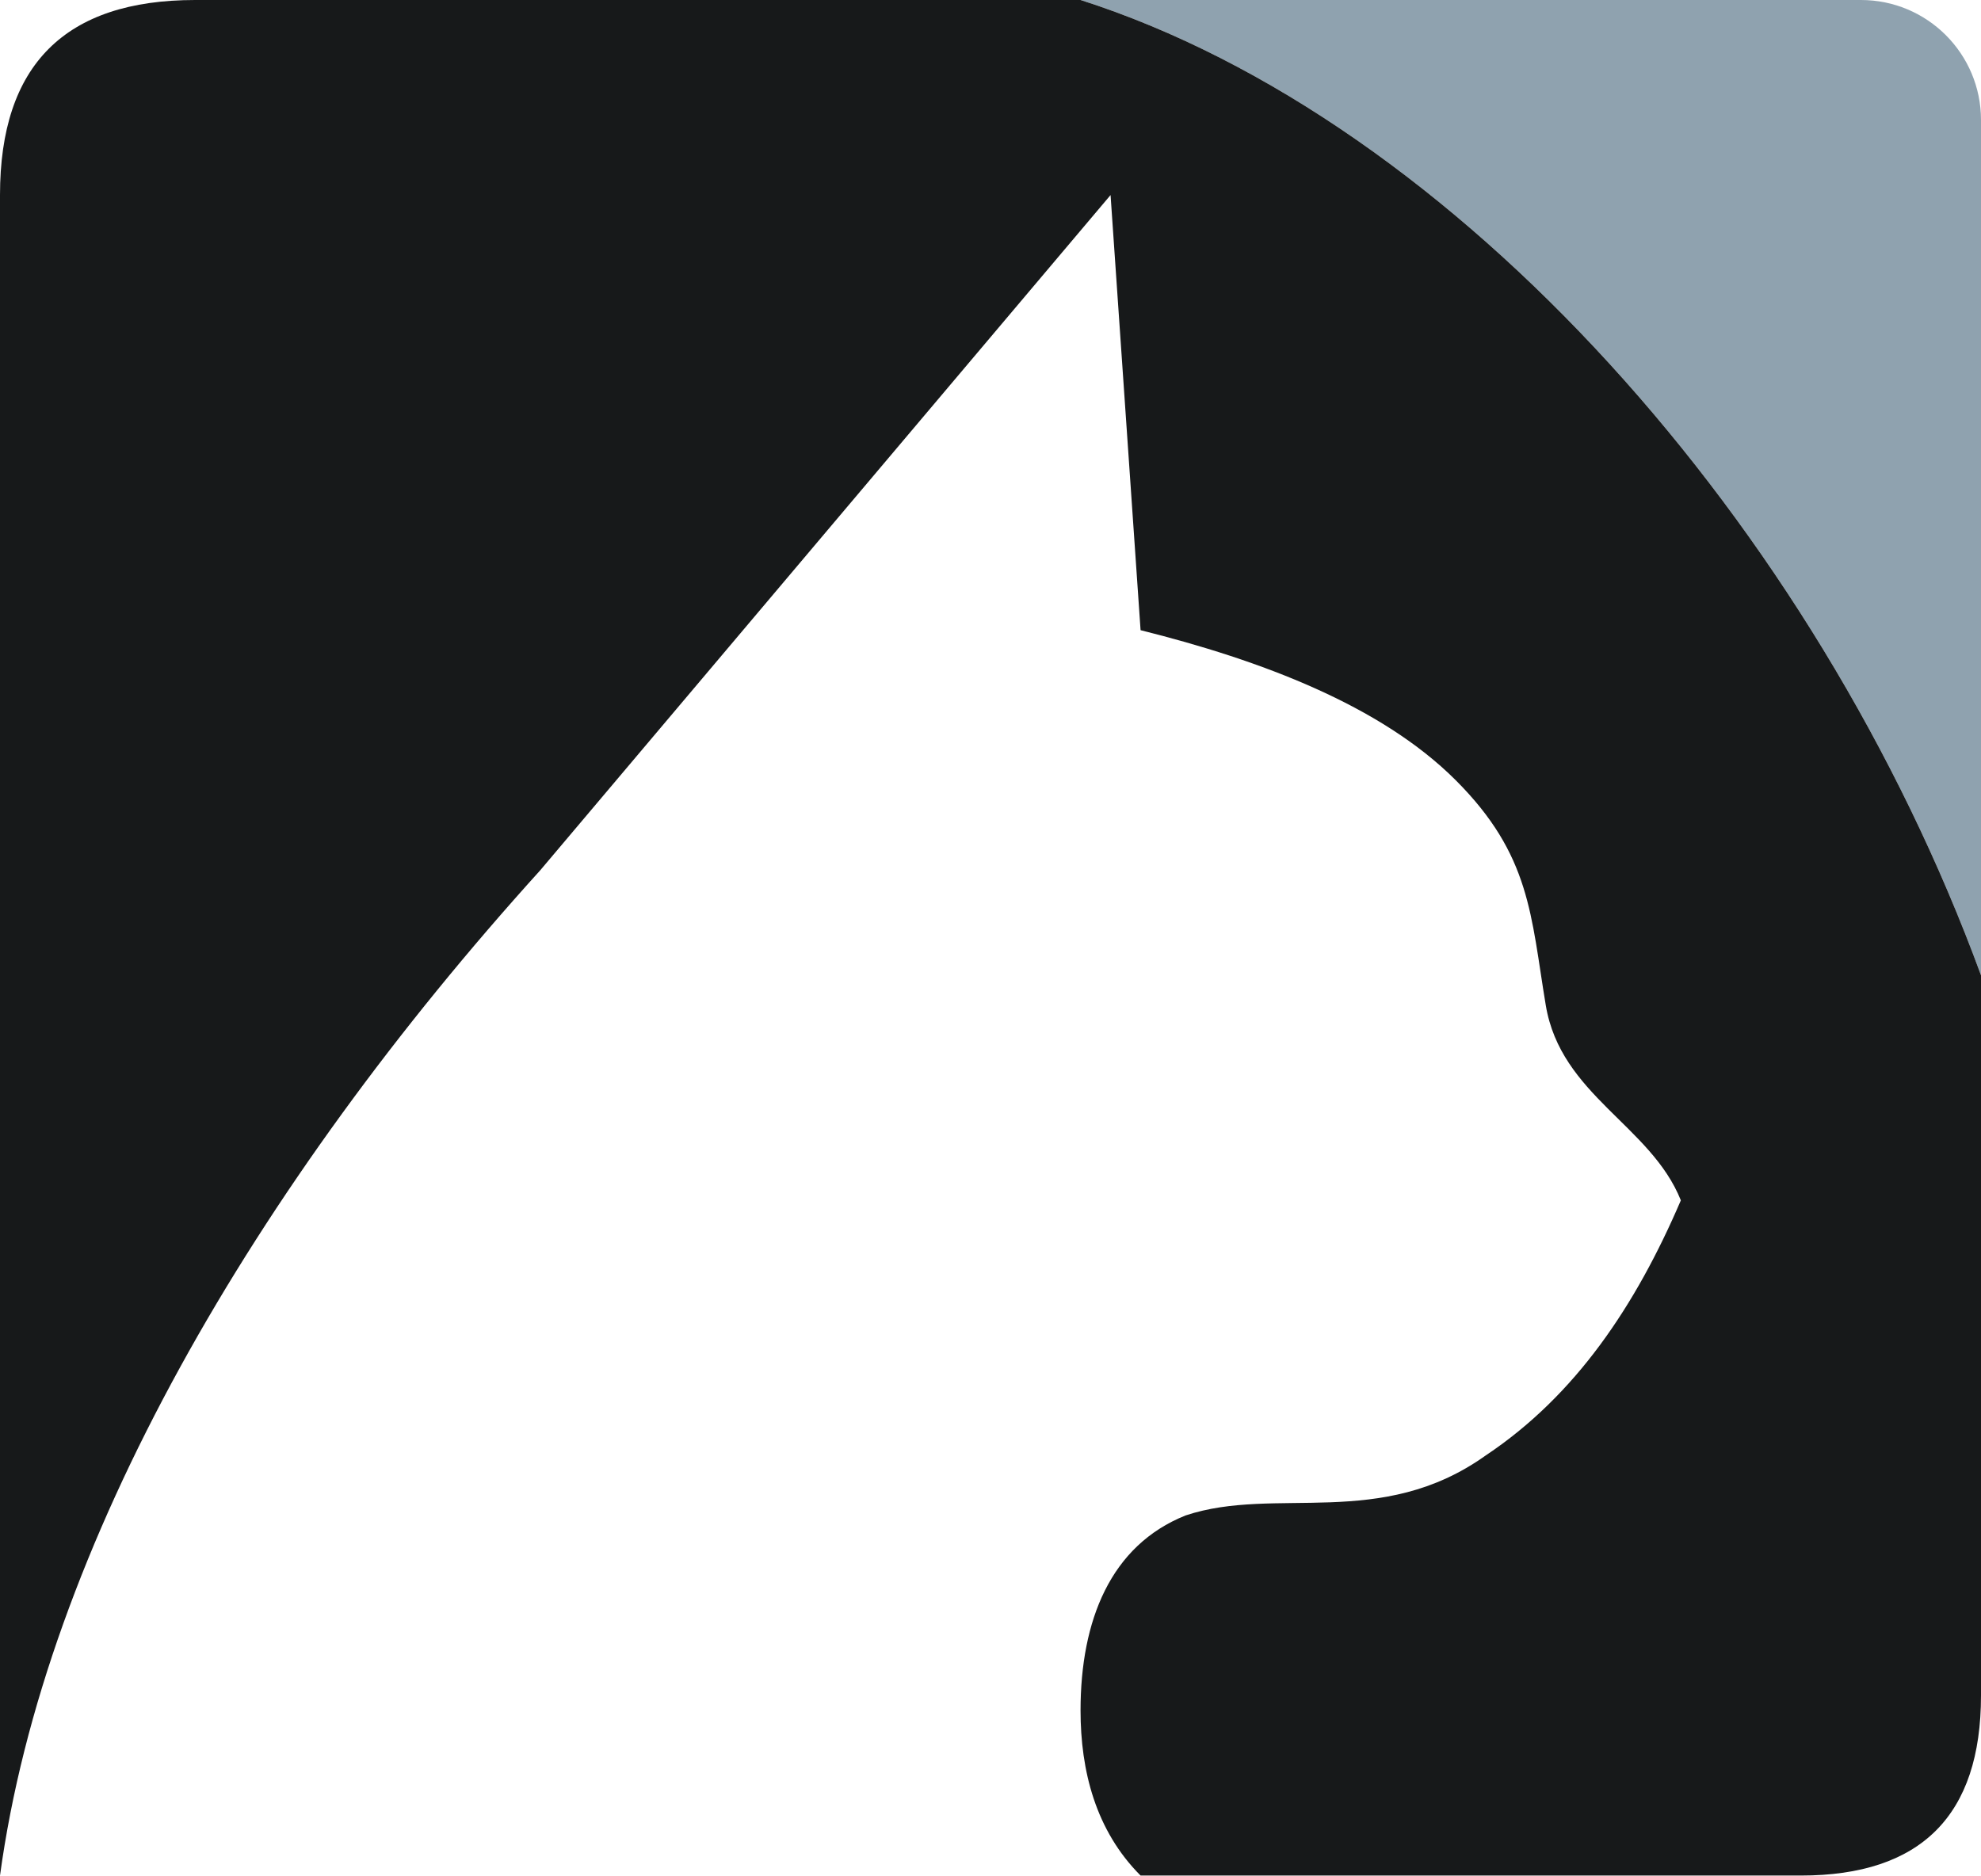
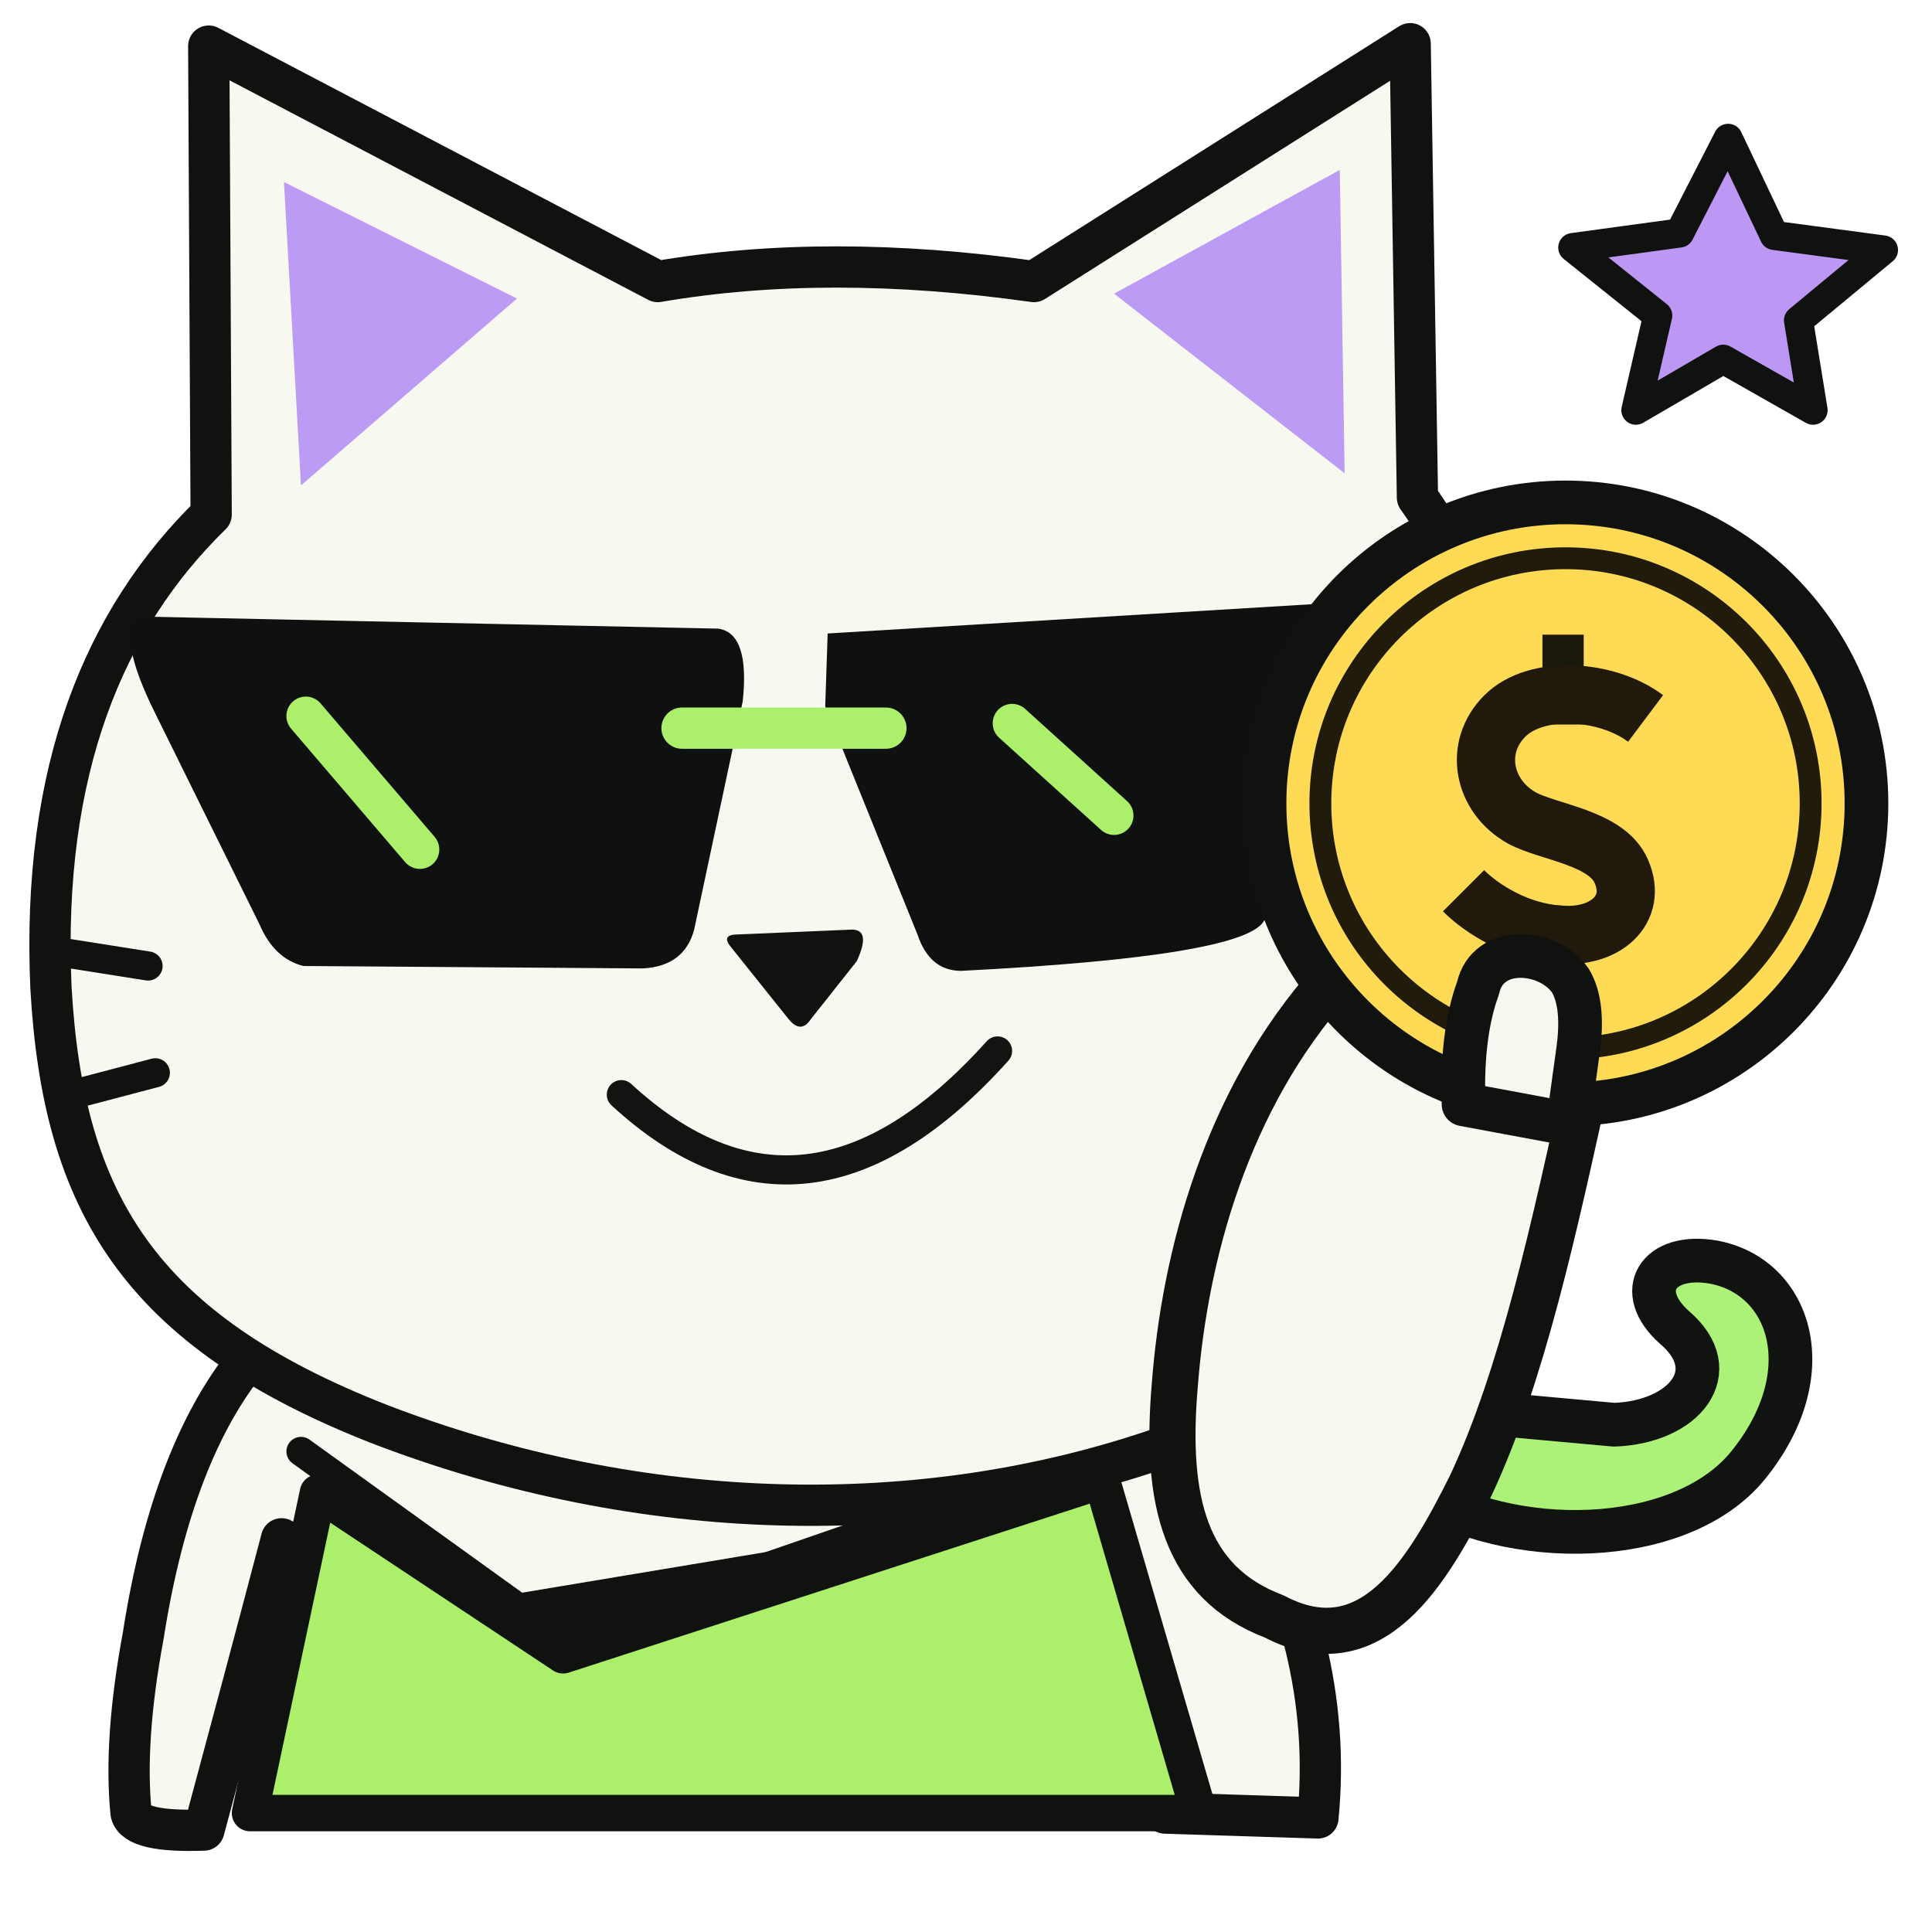
- <svg xmlns="http://www.w3.org/2000/svg" viewBox="0 0 132 125" width="528" height="500" role="img" aria-labelledby="title">
-   <path fill="#8FA2AF" d="M72 0H124a8 8 0 0 1 8 8v57C121 35 97 8 72 0Z" />
-   <path fill="#17191A" d="M13 0H72C97 8 121 35 132 65v48q0 12-12 12H76c-3-3-4-7-4-11 0-6 2-11 7-13 6-2 13 1 20-4 6-4 10-10 13-17-2-5-8-7-9-13-1-6-1-10-6-15-5-5-13-8-21-10l-2-29-38 45C17 79 3 103 0 125V13Q0 0 13 0Z" />
+ <svg xmlns="http://www.w3.org/2000/svg" width="800" height="800" viewBox="87 158 199 195" preserveAspectRatio="xMidYMid meet">
+   <g id="umaomao-mascot" transform="translate(70 140) scale(.25)" stroke-linecap="round" stroke-linejoin="round">
+     <path d="M650 677 C690 703 760 702 788 668 C819 630 806 590 774 584 C751 580 741 596 758 611 C779 629 762 650 733 651 L667 645 Z" fill="#ACF178" stroke="#111310" stroke-width="18" />
+     <path d="M172 622 Q139 661 127 738 Q119 781 122 811 Q124 819 152 818 Q169 755 184 698 L252 734 L504 692 L548 811 L611 813 Q618 741 576 671 L539 622 Z" fill="#F7F8F0" stroke="#101210" stroke-width="17" />
+     <path d="M199 679 L300 746 L522 674 L562 811 L171 811 Z" fill="#ABEF6B" stroke="#101210" stroke-width="15" />
+     <path d="M192 662 L299 739 L490 673" fill="none" stroke="#101210" stroke-width="12" />
+     <path d="M155 276 L154 83 L339 180 Q409 168 494 180 L649 82 L652 269 C700 336 699 429 662 522 C641 596 597 646 548 660 C448 695 332 692 225 651 C125 612 94 559 89 471 C85 381 111 319 155 276 Z" fill="#F7F8F0" stroke="#101210" stroke-width="17" />
+     <path d="M185 139 L281 187 L192 264 Z" fill="#BC9BF5" />
+     <path d="M527 185 L620 134 L622 259 Z" fill="#BC9BF5" />
+     <path d="M125 318 Q116 326 132 358 L175 445 Q181 459 193 462 L333 463 Q350 462 354 447 L374 353 Q377 325 364 323 Z" fill="#0E1110" />
+     <path d="M409 325 L624 312 Q634 347 622 367 L589 443 Q582 458 464 464 Q451 464 446 449 L408 355 Z" fill="#0E1110" />
+     <path d="M349 364 L433 364" stroke="#ABEF6B" stroke-width="17" />
+     <path d="M194 359 L241 414" stroke="#ABEF6B" stroke-width="16" />
+     <path d="M485 362 L527 400" stroke="#ABEF6B" stroke-width="16" />
+     <path d="M369 454 Q365 449 372 449 L419 447 Q427 447 421 460 L402 484 Q398 490 393 484 Z" fill="#101210" />
+     <path d="M324 515 Q400 585 479 497" fill="none" stroke="#121411" stroke-width="12" />
+     <path d="M91 456 L129 462 M94 516 L132 506" stroke="#101210" stroke-width="12" />
+     <path d="M617 468 C573 517 556 582 552 635 C548 682 556 716 593 730 C633 751 656 712 674 676 C695 631 708 572 723 503 Z" fill="#F7F8F0" stroke="#101210" stroke-width="19" />
+     <circle cx="713" cy="395" r="124" fill="#FFDA55" stroke="#101210" stroke-width="18" />
+     <circle cx="713" cy="395" r="101" fill="none" stroke="#201B0A" stroke-width="9" />
+     <path d="M712 334 L712 354 M712 447 L712 469" fill="none" stroke="#1B180D" stroke-width="17" stroke-linecap="square" />
+     <path d="M746 360 C730 348 701 346 688 359 C675 372 679 392 695 401 C706 407 730 409 736 423 C743 439 729 451 710 449 C694 448 679 439 671 431" fill="none" stroke="#20190C" stroke-width="24" stroke-linecap="butt" />
+     <path d="M671 519 Q670 490 677 471 C681 453 706 455 715 468 Q721 478 718 498 L714 527 Z" fill="#F7F8F0" stroke="#101210" stroke-width="18" />
+     <path d="M780 121 L799 161 L844 167 L809 196 L815 233 L778 212 L742 233 L751 194 L716 166 L760 160 Z" fill="#BC98F4" stroke="#101210" stroke-width="12" />
+   </g>
</svg>
